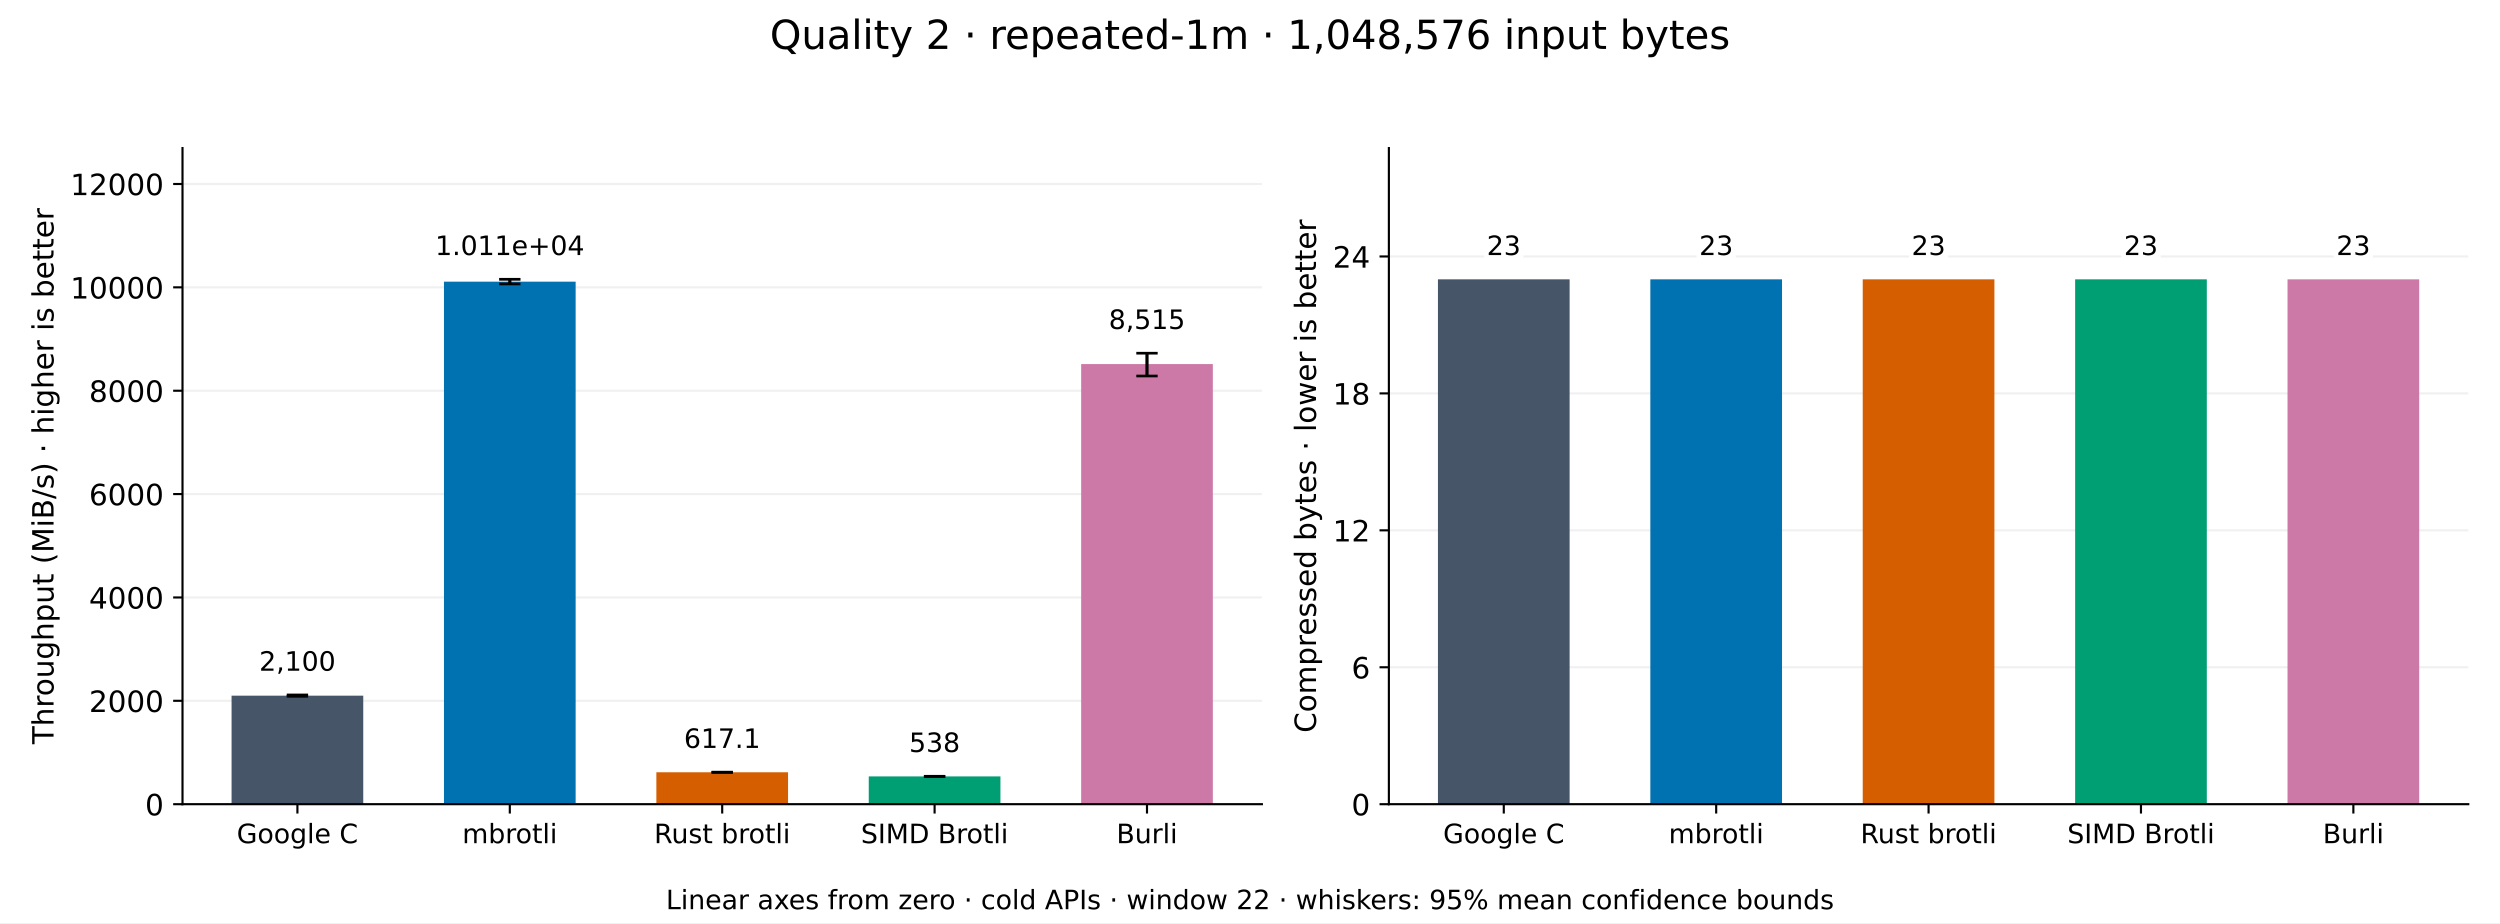
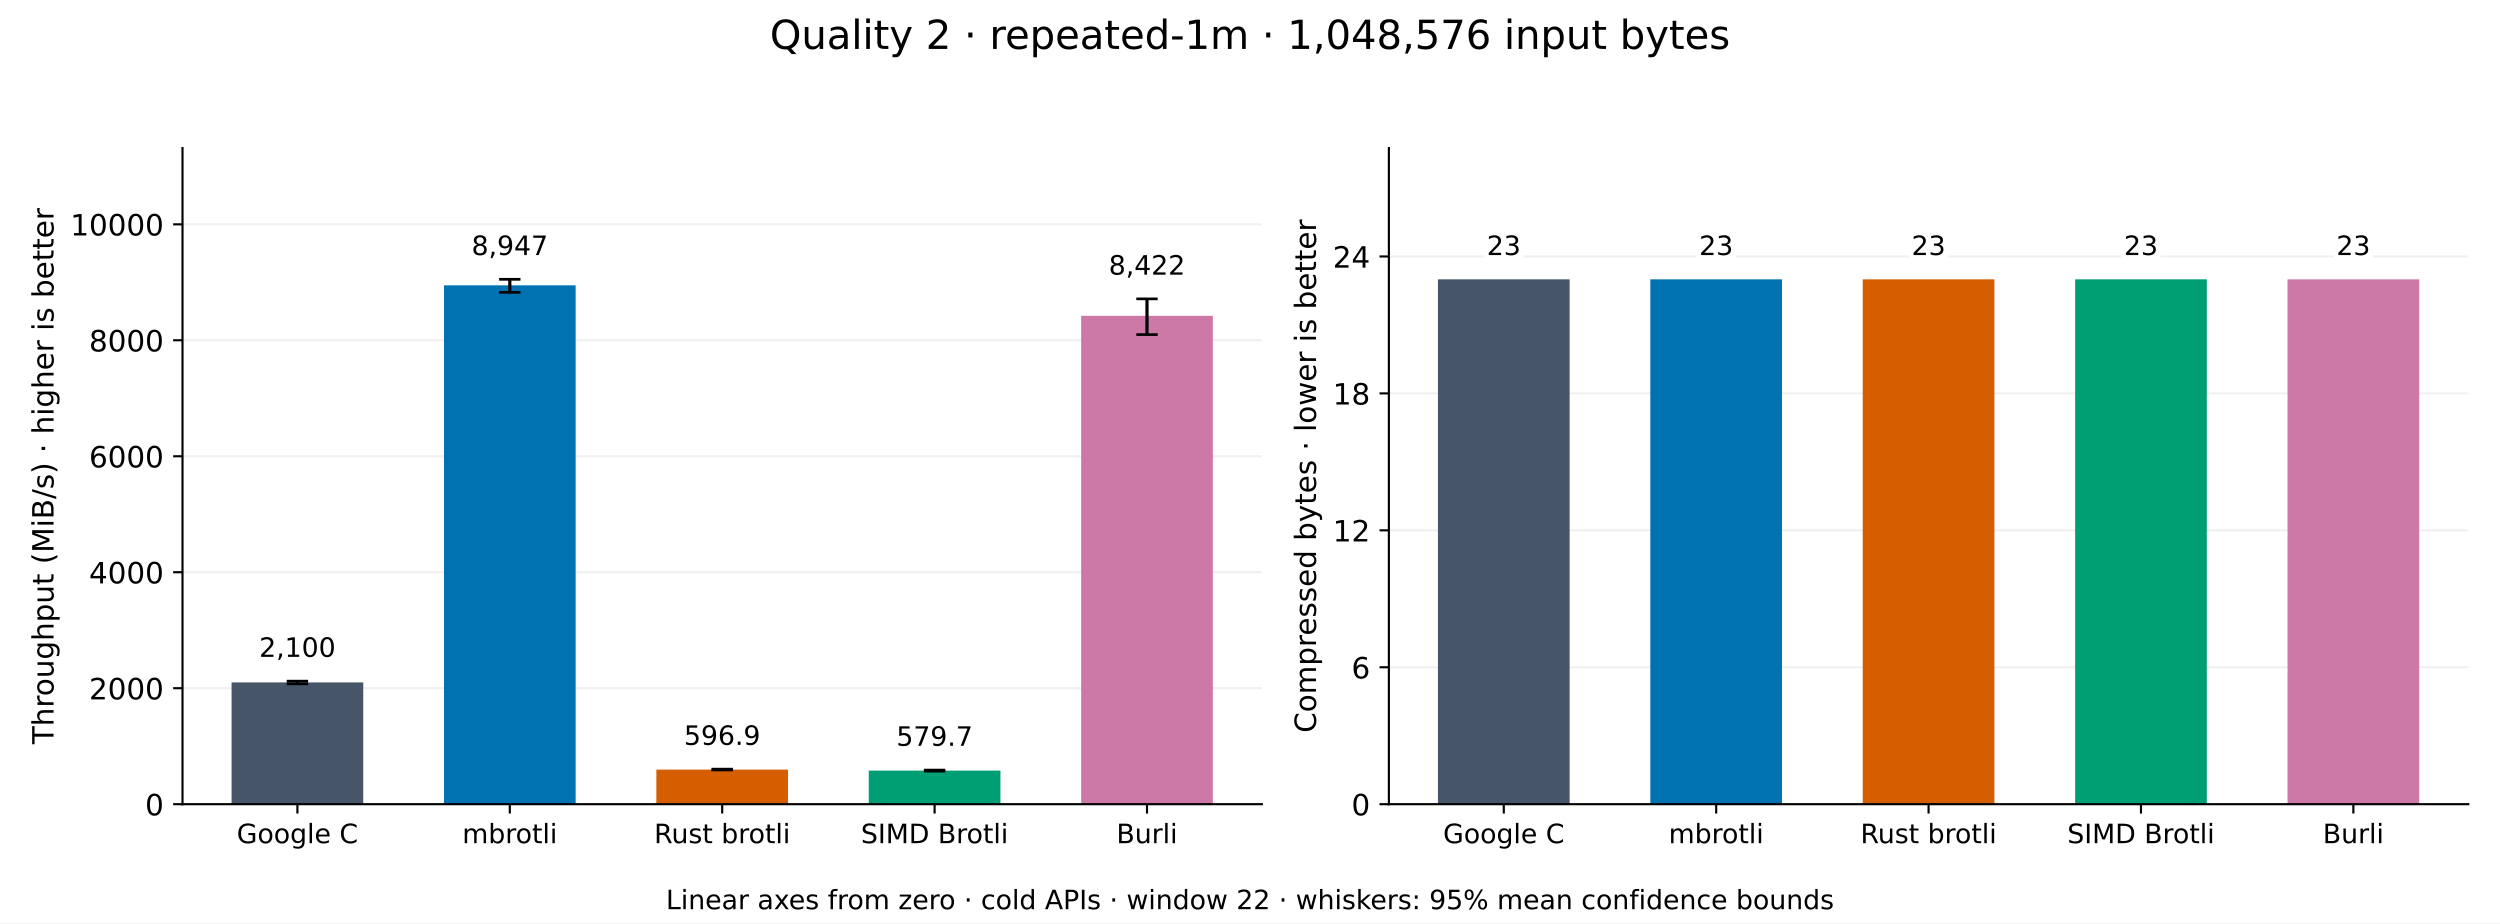
<svg xmlns="http://www.w3.org/2000/svg" xmlns:xlink="http://www.w3.org/1999/xlink" width="936pt" height="345.6pt" viewBox="0 0 936 345.6" version="1.1">
  <defs>
    <style type="text/css">*{stroke-linejoin: round; stroke-linecap: butt}</style>
  </defs>
  <g id="figure_1">
    <g id="patch_1">
      <path d="M 0 345.6 L 936 345.6 L 936 0 L 0 0 z " style="fill: #ffffff" />
    </g>
    <g id="axes_1">
      <g id="patch_2">
        <path d="M 68.33 301.088 L 472.455 301.088 L 472.455 55.44 L 68.33 55.44 z " style="fill: #ffffff" />
      </g>
      <g id="matplotlib.axis_1">
        <g id="xtick_1">
          <g id="line2d_1">
            <defs>
              <path id="m3d63aaa0ea" d="M 0 0 L 0 3.5 " style="stroke: #000000; stroke-width: 0.8" />
            </defs>
            <g>
              <use xlink:href="#m3d63aaa0ea" x="111.351" y="301.088" style="stroke: #000000; stroke-width: 0.8" />
            </g>
          </g>
          <g id="text_1">
            <text style="font-size: 10px; font-family: 'DejaVu Sans', 'Bitstream Vera Sans', 'Computer Modern Sans Serif', 'Lucida Grande', 'Verdana', 'Geneva', 'Lucid', 'Arial', 'Helvetica', 'Avant Garde', sans-serif; text-anchor: middle" x="111.351" y="315.686" transform="rotate(-0 111.3508 315.6864)">Google C</text>
          </g>
        </g>
        <g id="xtick_2">
          <g id="line2d_2">
            <g>
              <use xlink:href="#m3d63aaa0ea" x="190.872" y="301.088" style="stroke: #000000; stroke-width: 0.8" />
            </g>
          </g>
          <g id="text_2">
            <text style="font-size: 10px; font-family: 'DejaVu Sans', 'Bitstream Vera Sans', 'Computer Modern Sans Serif', 'Lucida Grande', 'Verdana', 'Geneva', 'Lucid', 'Arial', 'Helvetica', 'Avant Garde', sans-serif; text-anchor: middle" x="190.872" y="315.686" transform="rotate(-0 190.8716 315.6864)">mbrotli</text>
          </g>
        </g>
        <g id="xtick_3">
          <g id="line2d_3">
            <g>
              <use xlink:href="#m3d63aaa0ea" x="270.392" y="301.088" style="stroke: #000000; stroke-width: 0.8" />
            </g>
          </g>
          <g id="text_3">
            <text style="font-size: 10px; font-family: 'DejaVu Sans', 'Bitstream Vera Sans', 'Computer Modern Sans Serif', 'Lucida Grande', 'Verdana', 'Geneva', 'Lucid', 'Arial', 'Helvetica', 'Avant Garde', sans-serif; text-anchor: middle" x="270.392" y="315.686" transform="rotate(-0 270.3925 315.6864)">Rust brotli</text>
          </g>
        </g>
        <g id="xtick_4">
          <g id="line2d_4">
            <g>
              <use xlink:href="#m3d63aaa0ea" x="349.913" y="301.088" style="stroke: #000000; stroke-width: 0.8" />
            </g>
          </g>
          <g id="text_4">
            <text style="font-size: 10px; font-family: 'DejaVu Sans', 'Bitstream Vera Sans', 'Computer Modern Sans Serif', 'Lucida Grande', 'Verdana', 'Geneva', 'Lucid', 'Arial', 'Helvetica', 'Avant Garde', sans-serif; text-anchor: middle" x="349.913" y="315.686" transform="rotate(-0 349.9134 315.6864)">SIMD Brotli</text>
          </g>
        </g>
        <g id="xtick_5">
          <g id="line2d_5">
            <g>
              <use xlink:href="#m3d63aaa0ea" x="429.434" y="301.088" style="stroke: #000000; stroke-width: 0.8" />
            </g>
          </g>
          <g id="text_5">
            <text style="font-size: 10px; font-family: 'DejaVu Sans', 'Bitstream Vera Sans', 'Computer Modern Sans Serif', 'Lucida Grande', 'Verdana', 'Geneva', 'Lucid', 'Arial', 'Helvetica', 'Avant Garde', sans-serif; text-anchor: middle" x="429.434" y="315.686" transform="rotate(-0 429.4342 315.6864)">Burli</text>
          </g>
        </g>
      </g>
      <g id="matplotlib.axis_2">
        <g id="ytick_1">
          <g id="line2d_6">
            <path d="M 68.33 301.088 L 472.455 301.088 " clip-path="url(#pef6c28fa15)" style="fill: none; stroke: #b0b0b0; stroke-opacity: 0.18; stroke-width: 0.8; stroke-linecap: square" />
          </g>
          <g id="line2d_7">
            <defs>
              <path id="mb6c034703b" d="M 0 0 L -3.5 0 " style="stroke: #000000; stroke-width: 0.8" />
            </defs>
            <g>
              <use xlink:href="#mb6c034703b" x="68.33" y="301.088" style="stroke: #000000; stroke-width: 0.8" />
            </g>
          </g>
          <g id="text_6">
            <text style="font-size: 11px; font-family: 'DejaVu Sans', 'Bitstream Vera Sans', 'Computer Modern Sans Serif', 'Lucida Grande', 'Verdana', 'Geneva', 'Lucid', 'Arial', 'Helvetica', 'Avant Garde', sans-serif; text-anchor: end" x="61.33" y="305.267" transform="rotate(-0 61.33 305.2671)">0</text>
          </g>
        </g>
        <g id="ytick_2">
          <g id="line2d_8">
-             <path d="M 68.33 262.387 L 472.455 262.387 " clip-path="url(#pef6c28fa15)" style="fill: none; stroke: #b0b0b0; stroke-opacity: 0.18; stroke-width: 0.8; stroke-linecap: square" />
+             <path d="M 68.33 257.666 L 472.455 257.666 " clip-path="url(#pef6c28fa15)" style="fill: none; stroke: #b0b0b0; stroke-opacity: 0.18; stroke-width: 0.8; stroke-linecap: square" />
          </g>
          <g id="line2d_9">
            <g>
-               <use xlink:href="#mb6c034703b" x="68.33" y="262.387" style="stroke: #000000; stroke-width: 0.8" />
+               <use xlink:href="#mb6c034703b" x="68.33" y="257.666" style="stroke: #000000; stroke-width: 0.8" />
            </g>
          </g>
          <g id="text_7">
-             <text style="font-size: 11px; font-family: 'DejaVu Sans', 'Bitstream Vera Sans', 'Computer Modern Sans Serif', 'Lucida Grande', 'Verdana', 'Geneva', 'Lucid', 'Arial', 'Helvetica', 'Avant Garde', sans-serif; text-anchor: end" x="61.33" y="266.566" transform="rotate(-0 61.33 266.5659)">2000</text>
+             <text style="font-size: 11px; font-family: 'DejaVu Sans', 'Bitstream Vera Sans', 'Computer Modern Sans Serif', 'Lucida Grande', 'Verdana', 'Geneva', 'Lucid', 'Arial', 'Helvetica', 'Avant Garde', sans-serif; text-anchor: end" x="61.33" y="261.846" transform="rotate(-0 61.33 261.8455)">2000</text>
          </g>
        </g>
        <g id="ytick_3">
          <g id="line2d_10">
-             <path d="M 68.33 223.686 L 472.455 223.686 " clip-path="url(#pef6c28fa15)" style="fill: none; stroke: #b0b0b0; stroke-opacity: 0.18; stroke-width: 0.8; stroke-linecap: square" />
+             <path d="M 68.33 214.245 L 472.455 214.245 " clip-path="url(#pef6c28fa15)" style="fill: none; stroke: #b0b0b0; stroke-opacity: 0.18; stroke-width: 0.8; stroke-linecap: square" />
          </g>
          <g id="line2d_11">
            <g>
-               <use xlink:href="#mb6c034703b" x="68.33" y="223.686" style="stroke: #000000; stroke-width: 0.8" />
+               <use xlink:href="#mb6c034703b" x="68.33" y="214.245" style="stroke: #000000; stroke-width: 0.8" />
            </g>
          </g>
          <g id="text_8">
-             <text style="font-size: 11px; font-family: 'DejaVu Sans', 'Bitstream Vera Sans', 'Computer Modern Sans Serif', 'Lucida Grande', 'Verdana', 'Geneva', 'Lucid', 'Arial', 'Helvetica', 'Avant Garde', sans-serif; text-anchor: end" x="61.33" y="227.865" transform="rotate(-0 61.33 227.8647)">4000</text>
+             <text style="font-size: 11px; font-family: 'DejaVu Sans', 'Bitstream Vera Sans', 'Computer Modern Sans Serif', 'Lucida Grande', 'Verdana', 'Geneva', 'Lucid', 'Arial', 'Helvetica', 'Avant Garde', sans-serif; text-anchor: end" x="61.33" y="218.424" transform="rotate(-0 61.33 218.4239)">4000</text>
          </g>
        </g>
        <g id="ytick_4">
          <g id="line2d_12">
-             <path d="M 68.33 184.984 L 472.455 184.984 " clip-path="url(#pef6c28fa15)" style="fill: none; stroke: #b0b0b0; stroke-opacity: 0.18; stroke-width: 0.8; stroke-linecap: square" />
+             <path d="M 68.33 170.823 L 472.455 170.823 " clip-path="url(#pef6c28fa15)" style="fill: none; stroke: #b0b0b0; stroke-opacity: 0.18; stroke-width: 0.8; stroke-linecap: square" />
          </g>
          <g id="line2d_13">
            <g>
-               <use xlink:href="#mb6c034703b" x="68.33" y="184.984" style="stroke: #000000; stroke-width: 0.8" />
+               <use xlink:href="#mb6c034703b" x="68.33" y="170.823" style="stroke: #000000; stroke-width: 0.8" />
            </g>
          </g>
          <g id="text_9">
-             <text style="font-size: 11px; font-family: 'DejaVu Sans', 'Bitstream Vera Sans', 'Computer Modern Sans Serif', 'Lucida Grande', 'Verdana', 'Geneva', 'Lucid', 'Arial', 'Helvetica', 'Avant Garde', sans-serif; text-anchor: end" x="61.33" y="189.163" transform="rotate(-0 61.33 189.1635)">6000</text>
+             <text style="font-size: 11px; font-family: 'DejaVu Sans', 'Bitstream Vera Sans', 'Computer Modern Sans Serif', 'Lucida Grande', 'Verdana', 'Geneva', 'Lucid', 'Arial', 'Helvetica', 'Avant Garde', sans-serif; text-anchor: end" x="61.33" y="175.002" transform="rotate(-0 61.33 175.0022)">6000</text>
          </g>
        </g>
        <g id="ytick_5">
          <g id="line2d_14">
-             <path d="M 68.33 146.283 L 472.455 146.283 " clip-path="url(#pef6c28fa15)" style="fill: none; stroke: #b0b0b0; stroke-opacity: 0.18; stroke-width: 0.8; stroke-linecap: square" />
+             <path d="M 68.33 127.401 L 472.455 127.401 " clip-path="url(#pef6c28fa15)" style="fill: none; stroke: #b0b0b0; stroke-opacity: 0.18; stroke-width: 0.8; stroke-linecap: square" />
          </g>
          <g id="line2d_15">
            <g>
-               <use xlink:href="#mb6c034703b" x="68.33" y="146.283" style="stroke: #000000; stroke-width: 0.8" />
+               <use xlink:href="#mb6c034703b" x="68.33" y="127.401" style="stroke: #000000; stroke-width: 0.8" />
            </g>
          </g>
          <g id="text_10">
-             <text style="font-size: 11px; font-family: 'DejaVu Sans', 'Bitstream Vera Sans', 'Computer Modern Sans Serif', 'Lucida Grande', 'Verdana', 'Geneva', 'Lucid', 'Arial', 'Helvetica', 'Avant Garde', sans-serif; text-anchor: end" x="61.33" y="150.462" transform="rotate(-0 61.33 150.4622)">8000</text>
+             <text style="font-size: 11px; font-family: 'DejaVu Sans', 'Bitstream Vera Sans', 'Computer Modern Sans Serif', 'Lucida Grande', 'Verdana', 'Geneva', 'Lucid', 'Arial', 'Helvetica', 'Avant Garde', sans-serif; text-anchor: end" x="61.33" y="131.581" transform="rotate(-0 61.33 131.5806)">8000</text>
          </g>
        </g>
        <g id="ytick_6">
          <g id="line2d_16">
-             <path d="M 68.33 107.582 L 472.455 107.582 " clip-path="url(#pef6c28fa15)" style="fill: none; stroke: #b0b0b0; stroke-opacity: 0.18; stroke-width: 0.8; stroke-linecap: square" />
+             <path d="M 68.33 83.98 L 472.455 83.98 " clip-path="url(#pef6c28fa15)" style="fill: none; stroke: #b0b0b0; stroke-opacity: 0.18; stroke-width: 0.8; stroke-linecap: square" />
          </g>
          <g id="line2d_17">
            <g>
-               <use xlink:href="#mb6c034703b" x="68.33" y="107.582" style="stroke: #000000; stroke-width: 0.8" />
+               <use xlink:href="#mb6c034703b" x="68.33" y="83.98" style="stroke: #000000; stroke-width: 0.8" />
            </g>
          </g>
          <g id="text_11">
-             <text style="font-size: 11px; font-family: 'DejaVu Sans', 'Bitstream Vera Sans', 'Computer Modern Sans Serif', 'Lucida Grande', 'Verdana', 'Geneva', 'Lucid', 'Arial', 'Helvetica', 'Avant Garde', sans-serif; text-anchor: end" x="61.33" y="111.761" transform="rotate(-0 61.33 111.761)">10000</text>
-           </g>
-         </g>
-         <g id="ytick_7">
-           <g id="line2d_18">
-             <path d="M 68.33 68.881 L 472.455 68.881 " clip-path="url(#pef6c28fa15)" style="fill: none; stroke: #b0b0b0; stroke-opacity: 0.18; stroke-width: 0.8; stroke-linecap: square" />
-           </g>
-           <g id="line2d_19">
-             <g>
-               <use xlink:href="#mb6c034703b" x="68.33" y="68.881" style="stroke: #000000; stroke-width: 0.8" />
-             </g>
-           </g>
-           <g id="text_12">
-             <text style="font-size: 11px; font-family: 'DejaVu Sans', 'Bitstream Vera Sans', 'Computer Modern Sans Serif', 'Lucida Grande', 'Verdana', 'Geneva', 'Lucid', 'Arial', 'Helvetica', 'Avant Garde', sans-serif; text-anchor: end" x="61.33" y="73.06" transform="rotate(-0 61.33 73.0598)">12000</text>
-           </g>
-         </g>
-         <g id="text_13">
+             <text style="font-size: 11px; font-family: 'DejaVu Sans', 'Bitstream Vera Sans', 'Computer Modern Sans Serif', 'Lucida Grande', 'Verdana', 'Geneva', 'Lucid', 'Arial', 'Helvetica', 'Avant Garde', sans-serif; text-anchor: end" x="61.33" y="88.159" transform="rotate(-0 61.33 88.15897)">10000</text>
+           </g>
+         </g>
+         <g id="text_12">
          <text style="font-size: 11px; font-family: 'DejaVu Sans', 'Bitstream Vera Sans', 'Computer Modern Sans Serif', 'Lucida Grande', 'Verdana', 'Geneva', 'Lucid', 'Arial', 'Helvetica', 'Avant Garde', sans-serif; text-anchor: middle" x="20.049" y="178.264" transform="rotate(-90 20.04859 178.264)">Throughput (MiB/s) · higher is better</text>
        </g>
      </g>
      <g id="patch_3">
-         <path d="M 86.699 301.088 L 136.002 301.088 L 136.002 260.451 L 86.699 260.451 z " clip-path="url(#pef6c28fa15)" style="fill: #475569" />
+         <path d="M 86.699 301.088 L 136.002 301.088 L 136.002 255.486 L 86.699 255.486 z " clip-path="url(#pef6c28fa15)" style="fill: #475569" />
      </g>
      <g id="patch_4">
-         <path d="M 166.22 301.088 L 215.523 301.088 L 215.523 105.445 L 166.22 105.445 z " clip-path="url(#pef6c28fa15)" style="fill: #0072b2" />
+         <path d="M 166.22 301.088 L 215.523 301.088 L 215.523 106.832 L 166.22 106.832 z " clip-path="url(#pef6c28fa15)" style="fill: #0072b2" />
      </g>
      <g id="patch_5">
-         <path d="M 245.741 301.088 L 295.044 301.088 L 295.044 289.146 L 245.741 289.146 z " clip-path="url(#pef6c28fa15)" style="fill: #d55e00" />
+         <path d="M 245.741 301.088 L 295.044 301.088 L 295.044 288.129 L 245.741 288.129 z " clip-path="url(#pef6c28fa15)" style="fill: #d55e00" />
      </g>
      <g id="patch_6">
-         <path d="M 325.262 301.088 L 374.565 301.088 L 374.565 290.677 L 325.262 290.677 z " clip-path="url(#pef6c28fa15)" style="fill: #009e73" />
+         <path d="M 325.262 301.088 L 374.565 301.088 L 374.565 288.503 L 325.262 288.503 z " clip-path="url(#pef6c28fa15)" style="fill: #009e73" />
      </g>
      <g id="patch_7">
-         <path d="M 404.783 301.088 L 454.086 301.088 L 454.086 136.312 L 404.783 136.312 z " clip-path="url(#pef6c28fa15)" style="fill: #cc79a7" />
+         <path d="M 404.783 301.088 L 454.086 301.088 L 454.086 118.229 L 404.783 118.229 z " clip-path="url(#pef6c28fa15)" style="fill: #cc79a7" />
      </g>
      <g id="LineCollection_1">
-         <path d="M 111.351 260.718 L 111.351 260.197 " clip-path="url(#pef6c28fa15)" style="fill: none; stroke: #000000; stroke-width: 1.2" />
-         <path d="M 190.872 106.315 L 190.872 104.57 " clip-path="url(#pef6c28fa15)" style="fill: none; stroke: #000000; stroke-width: 1.2" />
-         <path d="M 270.392 289.191 L 270.392 289.099 " clip-path="url(#pef6c28fa15)" style="fill: none; stroke: #000000; stroke-width: 1.2" />
-         <path d="M 349.913 290.725 L 349.913 290.634 " clip-path="url(#pef6c28fa15)" style="fill: none; stroke: #000000; stroke-width: 1.2" />
-         <path d="M 429.434 140.78 L 429.434 132.248 " clip-path="url(#pef6c28fa15)" style="fill: none; stroke: #000000; stroke-width: 1.2" />
-       </g>
-       <g id="line2d_20">
+         <path d="M 111.351 256.026 L 111.351 255.007 " clip-path="url(#pef6c28fa15)" style="fill: none; stroke: #000000; stroke-width: 1.2" />
+         <path d="M 190.872 109.467 L 190.872 104.57 " clip-path="url(#pef6c28fa15)" style="fill: none; stroke: #000000; stroke-width: 1.2" />
+         <path d="M 270.392 288.295 L 270.392 287.967 " clip-path="url(#pef6c28fa15)" style="fill: none; stroke: #000000; stroke-width: 1.2" />
+         <path d="M 349.913 288.707 L 349.913 288.307 " clip-path="url(#pef6c28fa15)" style="fill: none; stroke: #000000; stroke-width: 1.2" />
+         <path d="M 429.434 125.268 L 429.434 111.906 " clip-path="url(#pef6c28fa15)" style="fill: none; stroke: #000000; stroke-width: 1.2" />
+       </g>
+       <g id="line2d_18">
        <defs>
          <path id="ma4d3aa00d3" d="M 4 0 L -4 -0 " style="stroke: #000000" />
        </defs>
        <g clip-path="url(#pef6c28fa15)">
-           <use xlink:href="#ma4d3aa00d3" x="111.351" y="260.718" style="fill: #1f77b4; stroke: #000000" />
-           <use xlink:href="#ma4d3aa00d3" x="190.872" y="106.315" style="fill: #1f77b4; stroke: #000000" />
-           <use xlink:href="#ma4d3aa00d3" x="270.392" y="289.191" style="fill: #1f77b4; stroke: #000000" />
-           <use xlink:href="#ma4d3aa00d3" x="349.913" y="290.725" style="fill: #1f77b4; stroke: #000000" />
-           <use xlink:href="#ma4d3aa00d3" x="429.434" y="140.78" style="fill: #1f77b4; stroke: #000000" />
-         </g>
-       </g>
-       <g id="line2d_21">
+           <use xlink:href="#ma4d3aa00d3" x="111.351" y="256.026" style="fill: #1f77b4; stroke: #000000" />
+           <use xlink:href="#ma4d3aa00d3" x="190.872" y="109.467" style="fill: #1f77b4; stroke: #000000" />
+           <use xlink:href="#ma4d3aa00d3" x="270.392" y="288.295" style="fill: #1f77b4; stroke: #000000" />
+           <use xlink:href="#ma4d3aa00d3" x="349.913" y="288.707" style="fill: #1f77b4; stroke: #000000" />
+           <use xlink:href="#ma4d3aa00d3" x="429.434" y="125.268" style="fill: #1f77b4; stroke: #000000" />
+         </g>
+       </g>
+       <g id="line2d_19">
        <g clip-path="url(#pef6c28fa15)">
-           <use xlink:href="#ma4d3aa00d3" x="111.351" y="260.197" style="fill: #1f77b4; stroke: #000000" />
+           <use xlink:href="#ma4d3aa00d3" x="111.351" y="255.007" style="fill: #1f77b4; stroke: #000000" />
          <use xlink:href="#ma4d3aa00d3" x="190.872" y="104.57" style="fill: #1f77b4; stroke: #000000" />
-           <use xlink:href="#ma4d3aa00d3" x="270.392" y="289.099" style="fill: #1f77b4; stroke: #000000" />
-           <use xlink:href="#ma4d3aa00d3" x="349.913" y="290.634" style="fill: #1f77b4; stroke: #000000" />
-           <use xlink:href="#ma4d3aa00d3" x="429.434" y="132.248" style="fill: #1f77b4; stroke: #000000" />
+           <use xlink:href="#ma4d3aa00d3" x="270.392" y="287.967" style="fill: #1f77b4; stroke: #000000" />
+           <use xlink:href="#ma4d3aa00d3" x="349.913" y="288.307" style="fill: #1f77b4; stroke: #000000" />
+           <use xlink:href="#ma4d3aa00d3" x="429.434" y="111.906" style="fill: #1f77b4; stroke: #000000" />
        </g>
      </g>
      <g id="patch_8">
        <path d="M 68.33 301.088 L 68.33 55.44 " style="fill: none; stroke: #000000; stroke-width: 0.8; stroke-linejoin: miter; stroke-linecap: square" />
      </g>
      <g id="patch_9">
        <path d="M 68.33 301.088 L 472.455 301.088 " style="fill: none; stroke: #000000; stroke-width: 0.8; stroke-linejoin: miter; stroke-linecap: square" />
      </g>
+       <g id="text_13">
+         <g id="patch_10">
+           <path d="M 96.037 249.007 L 126.665 249.007 L 126.665 237.329 L 96.037 237.329 z " style="fill: #ffffff; opacity: 0.9" />
+         </g>
+         <text style="font-size: 10px; font-family: 'DejaVu Sans', 'Bitstream Vera Sans', 'Computer Modern Sans Serif', 'Lucida Grande', 'Verdana', 'Geneva', 'Lucid', 'Arial', 'Helvetica', 'Avant Garde', sans-serif; text-anchor: middle" x="111.351" y="245.927" transform="rotate(-0 111.3508 245.927)">2,100</text>
+       </g>
      <g id="text_14">
-         <g id="patch_10">
-           <path d="M 96.037 254.197 L 126.665 254.197 L 126.665 242.519 L 96.037 242.519 z " style="fill: #ffffff; opacity: 0.9" />
-         </g>
-         <text style="font-size: 10px; font-family: 'DejaVu Sans', 'Bitstream Vera Sans', 'Computer Modern Sans Serif', 'Lucida Grande', 'Verdana', 'Geneva', 'Lucid', 'Arial', 'Helvetica', 'Avant Garde', sans-serif; text-anchor: middle" x="111.351" y="251.118" transform="rotate(-0 111.3508 251.1178)">2,100</text>
+         <g id="patch_11">
+           <path d="M 175.558 98.57 L 206.186 98.57 L 206.186 86.891 L 175.558 86.891 z " style="fill: #ffffff; opacity: 0.9" />
+         </g>
+         <text style="font-size: 10px; font-family: 'DejaVu Sans', 'Bitstream Vera Sans', 'Computer Modern Sans Serif', 'Lucida Grande', 'Verdana', 'Geneva', 'Lucid', 'Arial', 'Helvetica', 'Avant Garde', sans-serif; text-anchor: middle" x="190.872" y="95.49" transform="rotate(-0 190.8716 95.48991)">8,947</text>
      </g>
      <g id="text_15">
-         <g id="patch_11">
-           <path d="M 161.929 98.57 L 219.815 98.57 L 219.815 86.891 L 161.929 86.891 z " style="fill: #ffffff; opacity: 0.9" />
-         </g>
-         <text style="font-size: 10px; font-family: 'DejaVu Sans', 'Bitstream Vera Sans', 'Computer Modern Sans Serif', 'Lucida Grande', 'Verdana', 'Geneva', 'Lucid', 'Arial', 'Helvetica', 'Avant Garde', sans-serif; text-anchor: middle" x="190.872" y="95.49" transform="rotate(-0 190.8716 95.48991)">1.011e+04</text>
+         <g id="patch_12">
+           <path d="M 255.078 281.967 L 285.707 281.967 L 285.707 270.289 L 255.078 270.289 z " style="fill: #ffffff; opacity: 0.9" />
+         </g>
+         <text style="font-size: 10px; font-family: 'DejaVu Sans', 'Bitstream Vera Sans', 'Computer Modern Sans Serif', 'Lucida Grande', 'Verdana', 'Geneva', 'Lucid', 'Arial', 'Helvetica', 'Avant Garde', sans-serif; text-anchor: middle" x="270.392" y="278.887" transform="rotate(-0 270.3925 278.887)">596.9</text>
      </g>
      <g id="text_16">
-         <g id="patch_12">
-           <path d="M 255.078 283.099 L 285.707 283.099 L 285.707 271.421 L 255.078 271.421 z " style="fill: #ffffff; opacity: 0.9" />
-         </g>
-         <text style="font-size: 10px; font-family: 'DejaVu Sans', 'Bitstream Vera Sans', 'Computer Modern Sans Serif', 'Lucida Grande', 'Verdana', 'Geneva', 'Lucid', 'Arial', 'Helvetica', 'Avant Garde', sans-serif; text-anchor: middle" x="270.392" y="280.019" transform="rotate(-0 270.3925 280.019)">617.1</text>
+         <g id="patch_13">
+           <path d="M 334.599 282.307 L 365.227 282.307 L 365.227 270.629 L 334.599 270.629 z " style="fill: #ffffff; opacity: 0.9" />
+         </g>
+         <text style="font-size: 10px; font-family: 'DejaVu Sans', 'Bitstream Vera Sans', 'Computer Modern Sans Serif', 'Lucida Grande', 'Verdana', 'Geneva', 'Lucid', 'Arial', 'Helvetica', 'Avant Garde', sans-serif; text-anchor: middle" x="349.913" y="279.227" transform="rotate(-0 349.9134 279.2275)">579.7</text>
      </g>
      <g id="text_17">
-         <g id="patch_13">
-           <path d="M 339.37 284.634 L 360.457 284.634 L 360.457 272.956 L 339.37 272.956 z " style="fill: #ffffff; opacity: 0.9" />
-         </g>
-         <text style="font-size: 10px; font-family: 'DejaVu Sans', 'Bitstream Vera Sans', 'Computer Modern Sans Serif', 'Lucida Grande', 'Verdana', 'Geneva', 'Lucid', 'Arial', 'Helvetica', 'Avant Garde', sans-serif; text-anchor: middle" x="349.913" y="281.554" transform="rotate(-0 349.9134 281.554)">538</text>
-       </g>
-       <g id="text_18">
        <g id="patch_14">
-           <path d="M 414.12 126.248 L 444.748 126.248 L 444.748 114.569 L 414.12 114.569 z " style="fill: #ffffff; opacity: 0.9" />
-         </g>
-         <text style="font-size: 10px; font-family: 'DejaVu Sans', 'Bitstream Vera Sans', 'Computer Modern Sans Serif', 'Lucida Grande', 'Verdana', 'Geneva', 'Lucid', 'Arial', 'Helvetica', 'Avant Garde', sans-serif; text-anchor: middle" x="429.434" y="123.168" transform="rotate(-0 429.4342 123.1678)">8,515</text>
+           <path d="M 414.12 105.906 L 444.748 105.906 L 444.748 94.228 L 414.12 94.228 z " style="fill: #ffffff; opacity: 0.9" />
+         </g>
+         <text style="font-size: 10px; font-family: 'DejaVu Sans', 'Bitstream Vera Sans', 'Computer Modern Sans Serif', 'Lucida Grande', 'Verdana', 'Geneva', 'Lucid', 'Arial', 'Helvetica', 'Avant Garde', sans-serif; text-anchor: middle" x="429.434" y="102.826" transform="rotate(-0 429.4342 102.8261)">8,422</text>
      </g>
    </g>
    <g id="axes_2">
      <g id="patch_15">
        <path d="M 519.995 301.088 L 924.12 301.088 L 924.12 55.44 L 519.995 55.44 z " style="fill: #ffffff" />
      </g>
      <g id="matplotlib.axis_3">
        <g id="xtick_6">
+           <g id="line2d_20">
+             <g>
+               <use xlink:href="#m3d63aaa0ea" x="563.016" y="301.088" style="stroke: #000000; stroke-width: 0.8" />
+             </g>
+           </g>
+           <g id="text_18">
+             <text style="font-size: 10px; font-family: 'DejaVu Sans', 'Bitstream Vera Sans', 'Computer Modern Sans Serif', 'Lucida Grande', 'Verdana', 'Geneva', 'Lucid', 'Arial', 'Helvetica', 'Avant Garde', sans-serif; text-anchor: middle" x="563.016" y="315.686" transform="rotate(-0 563.0158 315.6864)">Google C</text>
+           </g>
+         </g>
+         <g id="xtick_7">
+           <g id="line2d_21">
+             <g>
+               <use xlink:href="#m3d63aaa0ea" x="642.537" y="301.088" style="stroke: #000000; stroke-width: 0.8" />
+             </g>
+           </g>
+           <g id="text_19">
+             <text style="font-size: 10px; font-family: 'DejaVu Sans', 'Bitstream Vera Sans', 'Computer Modern Sans Serif', 'Lucida Grande', 'Verdana', 'Geneva', 'Lucid', 'Arial', 'Helvetica', 'Avant Garde', sans-serif; text-anchor: middle" x="642.537" y="315.686" transform="rotate(-0 642.5366 315.6864)">mbrotli</text>
+           </g>
+         </g>
+         <g id="xtick_8">
          <g id="line2d_22">
            <g>
-               <use xlink:href="#m3d63aaa0ea" x="563.016" y="301.088" style="stroke: #000000; stroke-width: 0.8" />
-             </g>
-           </g>
-           <g id="text_19">
-             <text style="font-size: 10px; font-family: 'DejaVu Sans', 'Bitstream Vera Sans', 'Computer Modern Sans Serif', 'Lucida Grande', 'Verdana', 'Geneva', 'Lucid', 'Arial', 'Helvetica', 'Avant Garde', sans-serif; text-anchor: middle" x="563.016" y="315.686" transform="rotate(-0 563.0158 315.6864)">Google C</text>
-           </g>
-         </g>
-         <g id="xtick_7">
+               <use xlink:href="#m3d63aaa0ea" x="722.058" y="301.088" style="stroke: #000000; stroke-width: 0.8" />
+             </g>
+           </g>
+           <g id="text_20">
+             <text style="font-size: 10px; font-family: 'DejaVu Sans', 'Bitstream Vera Sans', 'Computer Modern Sans Serif', 'Lucida Grande', 'Verdana', 'Geneva', 'Lucid', 'Arial', 'Helvetica', 'Avant Garde', sans-serif; text-anchor: middle" x="722.058" y="315.686" transform="rotate(-0 722.0575 315.6864)">Rust brotli</text>
+           </g>
+         </g>
+         <g id="xtick_9">
          <g id="line2d_23">
            <g>
-               <use xlink:href="#m3d63aaa0ea" x="642.537" y="301.088" style="stroke: #000000; stroke-width: 0.8" />
-             </g>
-           </g>
-           <g id="text_20">
-             <text style="font-size: 10px; font-family: 'DejaVu Sans', 'Bitstream Vera Sans', 'Computer Modern Sans Serif', 'Lucida Grande', 'Verdana', 'Geneva', 'Lucid', 'Arial', 'Helvetica', 'Avant Garde', sans-serif; text-anchor: middle" x="642.537" y="315.686" transform="rotate(-0 642.5366 315.6864)">mbrotli</text>
-           </g>
-         </g>
-         <g id="xtick_8">
+               <use xlink:href="#m3d63aaa0ea" x="801.578" y="301.088" style="stroke: #000000; stroke-width: 0.8" />
+             </g>
+           </g>
+           <g id="text_21">
+             <text style="font-size: 10px; font-family: 'DejaVu Sans', 'Bitstream Vera Sans', 'Computer Modern Sans Serif', 'Lucida Grande', 'Verdana', 'Geneva', 'Lucid', 'Arial', 'Helvetica', 'Avant Garde', sans-serif; text-anchor: middle" x="801.578" y="315.686" transform="rotate(-0 801.5784 315.6864)">SIMD Brotli</text>
+           </g>
+         </g>
+         <g id="xtick_10">
          <g id="line2d_24">
            <g>
-               <use xlink:href="#m3d63aaa0ea" x="722.058" y="301.088" style="stroke: #000000; stroke-width: 0.8" />
-             </g>
-           </g>
-           <g id="text_21">
-             <text style="font-size: 10px; font-family: 'DejaVu Sans', 'Bitstream Vera Sans', 'Computer Modern Sans Serif', 'Lucida Grande', 'Verdana', 'Geneva', 'Lucid', 'Arial', 'Helvetica', 'Avant Garde', sans-serif; text-anchor: middle" x="722.058" y="315.686" transform="rotate(-0 722.0575 315.6864)">Rust brotli</text>
-           </g>
-         </g>
-         <g id="xtick_9">
+               <use xlink:href="#m3d63aaa0ea" x="881.099" y="301.088" style="stroke: #000000; stroke-width: 0.8" />
+             </g>
+           </g>
+           <g id="text_22">
+             <text style="font-size: 10px; font-family: 'DejaVu Sans', 'Bitstream Vera Sans', 'Computer Modern Sans Serif', 'Lucida Grande', 'Verdana', 'Geneva', 'Lucid', 'Arial', 'Helvetica', 'Avant Garde', sans-serif; text-anchor: middle" x="881.099" y="315.686" transform="rotate(-0 881.0992 315.6864)">Burli</text>
+           </g>
+         </g>
+       </g>
+       <g id="matplotlib.axis_4">
+         <g id="ytick_7">
          <g id="line2d_25">
-             <g>
-               <use xlink:href="#m3d63aaa0ea" x="801.578" y="301.088" style="stroke: #000000; stroke-width: 0.8" />
-             </g>
-           </g>
-           <g id="text_22">
-             <text style="font-size: 10px; font-family: 'DejaVu Sans', 'Bitstream Vera Sans', 'Computer Modern Sans Serif', 'Lucida Grande', 'Verdana', 'Geneva', 'Lucid', 'Arial', 'Helvetica', 'Avant Garde', sans-serif; text-anchor: middle" x="801.578" y="315.686" transform="rotate(-0 801.5784 315.6864)">SIMD Brotli</text>
-           </g>
-         </g>
-         <g id="xtick_10">
+             <path d="M 519.995 301.088 L 924.12 301.088 " clip-path="url(#p416297d21b)" style="fill: none; stroke: #b0b0b0; stroke-opacity: 0.18; stroke-width: 0.8; stroke-linecap: square" />
+           </g>
          <g id="line2d_26">
            <g>
-               <use xlink:href="#m3d63aaa0ea" x="881.099" y="301.088" style="stroke: #000000; stroke-width: 0.8" />
+               <use xlink:href="#mb6c034703b" x="519.995" y="301.088" style="stroke: #000000; stroke-width: 0.8" />
            </g>
          </g>
          <g id="text_23">
-             <text style="font-size: 10px; font-family: 'DejaVu Sans', 'Bitstream Vera Sans', 'Computer Modern Sans Serif', 'Lucida Grande', 'Verdana', 'Geneva', 'Lucid', 'Arial', 'Helvetica', 'Avant Garde', sans-serif; text-anchor: middle" x="881.099" y="315.686" transform="rotate(-0 881.0992 315.6864)">Burli</text>
-           </g>
-         </g>
-       </g>
-       <g id="matplotlib.axis_4">
+             <text style="font-size: 11px; font-family: 'DejaVu Sans', 'Bitstream Vera Sans', 'Computer Modern Sans Serif', 'Lucida Grande', 'Verdana', 'Geneva', 'Lucid', 'Arial', 'Helvetica', 'Avant Garde', sans-serif; text-anchor: end" x="512.995" y="305.267" transform="rotate(-0 512.995 305.2671)">0</text>
+           </g>
+         </g>
        <g id="ytick_8">
          <g id="line2d_27">
-             <path d="M 519.995 301.088 L 924.12 301.088 " clip-path="url(#p416297d21b)" style="fill: none; stroke: #b0b0b0; stroke-opacity: 0.18; stroke-width: 0.8; stroke-linecap: square" />
+             <path d="M 519.995 249.822 L 924.12 249.822 " clip-path="url(#p416297d21b)" style="fill: none; stroke: #b0b0b0; stroke-opacity: 0.18; stroke-width: 0.8; stroke-linecap: square" />
          </g>
          <g id="line2d_28">
            <g>
-               <use xlink:href="#mb6c034703b" x="519.995" y="301.088" style="stroke: #000000; stroke-width: 0.8" />
+               <use xlink:href="#mb6c034703b" x="519.995" y="249.822" style="stroke: #000000; stroke-width: 0.8" />
            </g>
          </g>
          <g id="text_24">
-             <text style="font-size: 11px; font-family: 'DejaVu Sans', 'Bitstream Vera Sans', 'Computer Modern Sans Serif', 'Lucida Grande', 'Verdana', 'Geneva', 'Lucid', 'Arial', 'Helvetica', 'Avant Garde', sans-serif; text-anchor: end" x="512.995" y="305.267" transform="rotate(-0 512.995 305.2671)">0</text>
+             <text style="font-size: 11px; font-family: 'DejaVu Sans', 'Bitstream Vera Sans', 'Computer Modern Sans Serif', 'Lucida Grande', 'Verdana', 'Geneva', 'Lucid', 'Arial', 'Helvetica', 'Avant Garde', sans-serif; text-anchor: end" x="512.995" y="254.001" transform="rotate(-0 512.995 254.0015)">6</text>
          </g>
        </g>
        <g id="ytick_9">
          <g id="line2d_29">
-             <path d="M 519.995 249.822 L 924.12 249.822 " clip-path="url(#p416297d21b)" style="fill: none; stroke: #b0b0b0; stroke-opacity: 0.18; stroke-width: 0.8; stroke-linecap: square" />
+             <path d="M 519.995 198.557 L 924.12 198.557 " clip-path="url(#p416297d21b)" style="fill: none; stroke: #b0b0b0; stroke-opacity: 0.18; stroke-width: 0.8; stroke-linecap: square" />
          </g>
          <g id="line2d_30">
            <g>
-               <use xlink:href="#mb6c034703b" x="519.995" y="249.822" style="stroke: #000000; stroke-width: 0.8" />
+               <use xlink:href="#mb6c034703b" x="519.995" y="198.557" style="stroke: #000000; stroke-width: 0.8" />
            </g>
          </g>
          <g id="text_25">
-             <text style="font-size: 11px; font-family: 'DejaVu Sans', 'Bitstream Vera Sans', 'Computer Modern Sans Serif', 'Lucida Grande', 'Verdana', 'Geneva', 'Lucid', 'Arial', 'Helvetica', 'Avant Garde', sans-serif; text-anchor: end" x="512.995" y="254.001" transform="rotate(-0 512.995 254.0015)">6</text>
+             <text style="font-size: 11px; font-family: 'DejaVu Sans', 'Bitstream Vera Sans', 'Computer Modern Sans Serif', 'Lucida Grande', 'Verdana', 'Geneva', 'Lucid', 'Arial', 'Helvetica', 'Avant Garde', sans-serif; text-anchor: end" x="512.995" y="202.736" transform="rotate(-0 512.995 202.7358)">12</text>
          </g>
        </g>
        <g id="ytick_10">
          <g id="line2d_31">
-             <path d="M 519.995 198.557 L 924.12 198.557 " clip-path="url(#p416297d21b)" style="fill: none; stroke: #b0b0b0; stroke-opacity: 0.18; stroke-width: 0.8; stroke-linecap: square" />
+             <path d="M 519.995 147.291 L 924.12 147.291 " clip-path="url(#p416297d21b)" style="fill: none; stroke: #b0b0b0; stroke-opacity: 0.18; stroke-width: 0.8; stroke-linecap: square" />
          </g>
          <g id="line2d_32">
            <g>
-               <use xlink:href="#mb6c034703b" x="519.995" y="198.557" style="stroke: #000000; stroke-width: 0.8" />
+               <use xlink:href="#mb6c034703b" x="519.995" y="147.291" style="stroke: #000000; stroke-width: 0.8" />
            </g>
          </g>
          <g id="text_26">
-             <text style="font-size: 11px; font-family: 'DejaVu Sans', 'Bitstream Vera Sans', 'Computer Modern Sans Serif', 'Lucida Grande', 'Verdana', 'Geneva', 'Lucid', 'Arial', 'Helvetica', 'Avant Garde', sans-serif; text-anchor: end" x="512.995" y="202.736" transform="rotate(-0 512.995 202.7358)">12</text>
+             <text style="font-size: 11px; font-family: 'DejaVu Sans', 'Bitstream Vera Sans', 'Computer Modern Sans Serif', 'Lucida Grande', 'Verdana', 'Geneva', 'Lucid', 'Arial', 'Helvetica', 'Avant Garde', sans-serif; text-anchor: end" x="512.995" y="151.47" transform="rotate(-0 512.995 151.4701)">18</text>
          </g>
        </g>
        <g id="ytick_11">
          <g id="line2d_33">
-             <path d="M 519.995 147.291 L 924.12 147.291 " clip-path="url(#p416297d21b)" style="fill: none; stroke: #b0b0b0; stroke-opacity: 0.18; stroke-width: 0.8; stroke-linecap: square" />
+             <path d="M 519.995 96.025 L 924.12 96.025 " clip-path="url(#p416297d21b)" style="fill: none; stroke: #b0b0b0; stroke-opacity: 0.18; stroke-width: 0.8; stroke-linecap: square" />
          </g>
          <g id="line2d_34">
            <g>
-               <use xlink:href="#mb6c034703b" x="519.995" y="147.291" style="stroke: #000000; stroke-width: 0.8" />
+               <use xlink:href="#mb6c034703b" x="519.995" y="96.025" style="stroke: #000000; stroke-width: 0.8" />
            </g>
          </g>
          <g id="text_27">
-             <text style="font-size: 11px; font-family: 'DejaVu Sans', 'Bitstream Vera Sans', 'Computer Modern Sans Serif', 'Lucida Grande', 'Verdana', 'Geneva', 'Lucid', 'Arial', 'Helvetica', 'Avant Garde', sans-serif; text-anchor: end" x="512.995" y="151.47" transform="rotate(-0 512.995 151.4701)">18</text>
-           </g>
-         </g>
-         <g id="ytick_12">
-           <g id="line2d_35">
-             <path d="M 519.995 96.025 L 924.12 96.025 " clip-path="url(#p416297d21b)" style="fill: none; stroke: #b0b0b0; stroke-opacity: 0.18; stroke-width: 0.8; stroke-linecap: square" />
-           </g>
-           <g id="line2d_36">
-             <g>
-               <use xlink:href="#mb6c034703b" x="519.995" y="96.025" style="stroke: #000000; stroke-width: 0.8" />
-             </g>
-           </g>
-           <g id="text_28">
            <text style="font-size: 11px; font-family: 'DejaVu Sans', 'Bitstream Vera Sans', 'Computer Modern Sans Serif', 'Lucida Grande', 'Verdana', 'Geneva', 'Lucid', 'Arial', 'Helvetica', 'Avant Garde', sans-serif; text-anchor: end" x="512.995" y="100.204" transform="rotate(-0 512.995 100.2045)">24</text>
          </g>
        </g>
-         <g id="text_29">
+         <g id="text_28">
          <text style="font-size: 11px; font-family: 'DejaVu Sans', 'Bitstream Vera Sans', 'Computer Modern Sans Serif', 'Lucida Grande', 'Verdana', 'Geneva', 'Lucid', 'Arial', 'Helvetica', 'Avant Garde', sans-serif; text-anchor: middle" x="492.71" y="178.264" transform="rotate(-90 492.7098 178.264)">Compressed bytes · lower is better</text>
        </g>
      </g>
      <g id="patch_16">
        <path d="M 538.364 301.088 L 587.667 301.088 L 587.667 104.57 L 538.364 104.57 z " clip-path="url(#p416297d21b)" style="fill: #475569" />
      </g>
      <g id="patch_17">
        <path d="M 617.885 301.088 L 667.188 301.088 L 667.188 104.57 L 617.885 104.57 z " clip-path="url(#p416297d21b)" style="fill: #0072b2" />
      </g>
      <g id="patch_18">
        <path d="M 697.406 301.088 L 746.709 301.088 L 746.709 104.57 L 697.406 104.57 z " clip-path="url(#p416297d21b)" style="fill: #d55e00" />
      </g>
      <g id="patch_19">
        <path d="M 776.927 301.088 L 826.23 301.088 L 826.23 104.57 L 776.927 104.57 z " clip-path="url(#p416297d21b)" style="fill: #009e73" />
      </g>
      <g id="patch_20">
        <path d="M 856.448 301.088 L 905.751 301.088 L 905.751 104.57 L 856.448 104.57 z " clip-path="url(#p416297d21b)" style="fill: #cc79a7" />
      </g>
      <g id="patch_21">
        <path d="M 519.995 301.088 L 519.995 55.44 " style="fill: none; stroke: #000000; stroke-width: 0.8; stroke-linejoin: miter; stroke-linecap: square" />
      </g>
      <g id="patch_22">
        <path d="M 519.995 301.088 L 924.12 301.088 " style="fill: none; stroke: #000000; stroke-width: 0.8; stroke-linejoin: miter; stroke-linecap: square" />
      </g>
-       <g id="text_30">
+       <g id="text_29">
        <g id="patch_23">
          <path d="M 555.653 98.57 L 570.378 98.57 L 570.378 86.891 L 555.653 86.891 z " style="fill: #ffffff; opacity: 0.9" />
        </g>
        <text style="font-size: 10px; font-family: 'DejaVu Sans', 'Bitstream Vera Sans', 'Computer Modern Sans Serif', 'Lucida Grande', 'Verdana', 'Geneva', 'Lucid', 'Arial', 'Helvetica', 'Avant Garde', sans-serif; text-anchor: middle" x="563.016" y="95.49" transform="rotate(-0 563.0158 95.48991)">23</text>
      </g>
-       <g id="text_31">
+       <g id="text_30">
        <g id="patch_24">
          <path d="M 635.174 98.57 L 649.899 98.57 L 649.899 86.891 L 635.174 86.891 z " style="fill: #ffffff; opacity: 0.9" />
        </g>
        <text style="font-size: 10px; font-family: 'DejaVu Sans', 'Bitstream Vera Sans', 'Computer Modern Sans Serif', 'Lucida Grande', 'Verdana', 'Geneva', 'Lucid', 'Arial', 'Helvetica', 'Avant Garde', sans-serif; text-anchor: middle" x="642.537" y="95.49" transform="rotate(-0 642.5366 95.48991)">23</text>
      </g>
-       <g id="text_32">
+       <g id="text_31">
        <g id="patch_25">
          <path d="M 714.695 98.57 L 729.42 98.57 L 729.42 86.891 L 714.695 86.891 z " style="fill: #ffffff; opacity: 0.9" />
        </g>
        <text style="font-size: 10px; font-family: 'DejaVu Sans', 'Bitstream Vera Sans', 'Computer Modern Sans Serif', 'Lucida Grande', 'Verdana', 'Geneva', 'Lucid', 'Arial', 'Helvetica', 'Avant Garde', sans-serif; text-anchor: middle" x="722.058" y="95.49" transform="rotate(-0 722.0575 95.48991)">23</text>
      </g>
-       <g id="text_33">
+       <g id="text_32">
        <g id="patch_26">
          <path d="M 794.216 98.57 L 808.941 98.57 L 808.941 86.891 L 794.216 86.891 z " style="fill: #ffffff; opacity: 0.9" />
        </g>
        <text style="font-size: 10px; font-family: 'DejaVu Sans', 'Bitstream Vera Sans', 'Computer Modern Sans Serif', 'Lucida Grande', 'Verdana', 'Geneva', 'Lucid', 'Arial', 'Helvetica', 'Avant Garde', sans-serif; text-anchor: middle" x="801.578" y="95.49" transform="rotate(-0 801.5784 95.48991)">23</text>
      </g>
-       <g id="text_34">
+       <g id="text_33">
        <g id="patch_27">
          <path d="M 873.737 98.57 L 888.462 98.57 L 888.462 86.891 L 873.737 86.891 z " style="fill: #ffffff; opacity: 0.9" />
        </g>
        <text style="font-size: 10px; font-family: 'DejaVu Sans', 'Bitstream Vera Sans', 'Computer Modern Sans Serif', 'Lucida Grande', 'Verdana', 'Geneva', 'Lucid', 'Arial', 'Helvetica', 'Avant Garde', sans-serif; text-anchor: middle" x="881.099" y="95.49" transform="rotate(-0 881.0992 95.48991)">23</text>
      </g>
    </g>
-     <g id="text_35">
+     <g id="text_34">
      <text style="font-size: 15px; font-family: 'DejaVu Sans', 'Bitstream Vera Sans', 'Computer Modern Sans Serif', 'Lucida Grande', 'Verdana', 'Geneva', 'Lucid', 'Arial', 'Helvetica', 'Avant Garde', sans-serif; text-anchor: middle" x="468" y="18.31" transform="rotate(-0 468 18.30966)">Quality 2 · repeated-1m · 1,048,576 input bytes</text>
    </g>
-     <g id="text_36">
+     <g id="text_35">
      <text style="font-size: 10px; font-family: 'DejaVu Sans', 'Bitstream Vera Sans', 'Computer Modern Sans Serif', 'Lucida Grande', 'Verdana', 'Geneva', 'Lucid', 'Arial', 'Helvetica', 'Avant Garde', sans-serif; text-anchor: middle" x="468" y="340.416" transform="rotate(-0 468 340.416)">Linear axes from zero · cold APIs · window 22 · whiskers: 95% mean confidence bounds</text>
    </g>
  </g>
  <defs>
    <clipPath id="pef6c28fa15">
      <rect x="68.33" y="55.44" width="404.125" height="245.648" />
    </clipPath>
    <clipPath id="p416297d21b">
      <rect x="519.995" y="55.44" width="404.125" height="245.648" />
    </clipPath>
  </defs>
</svg>
